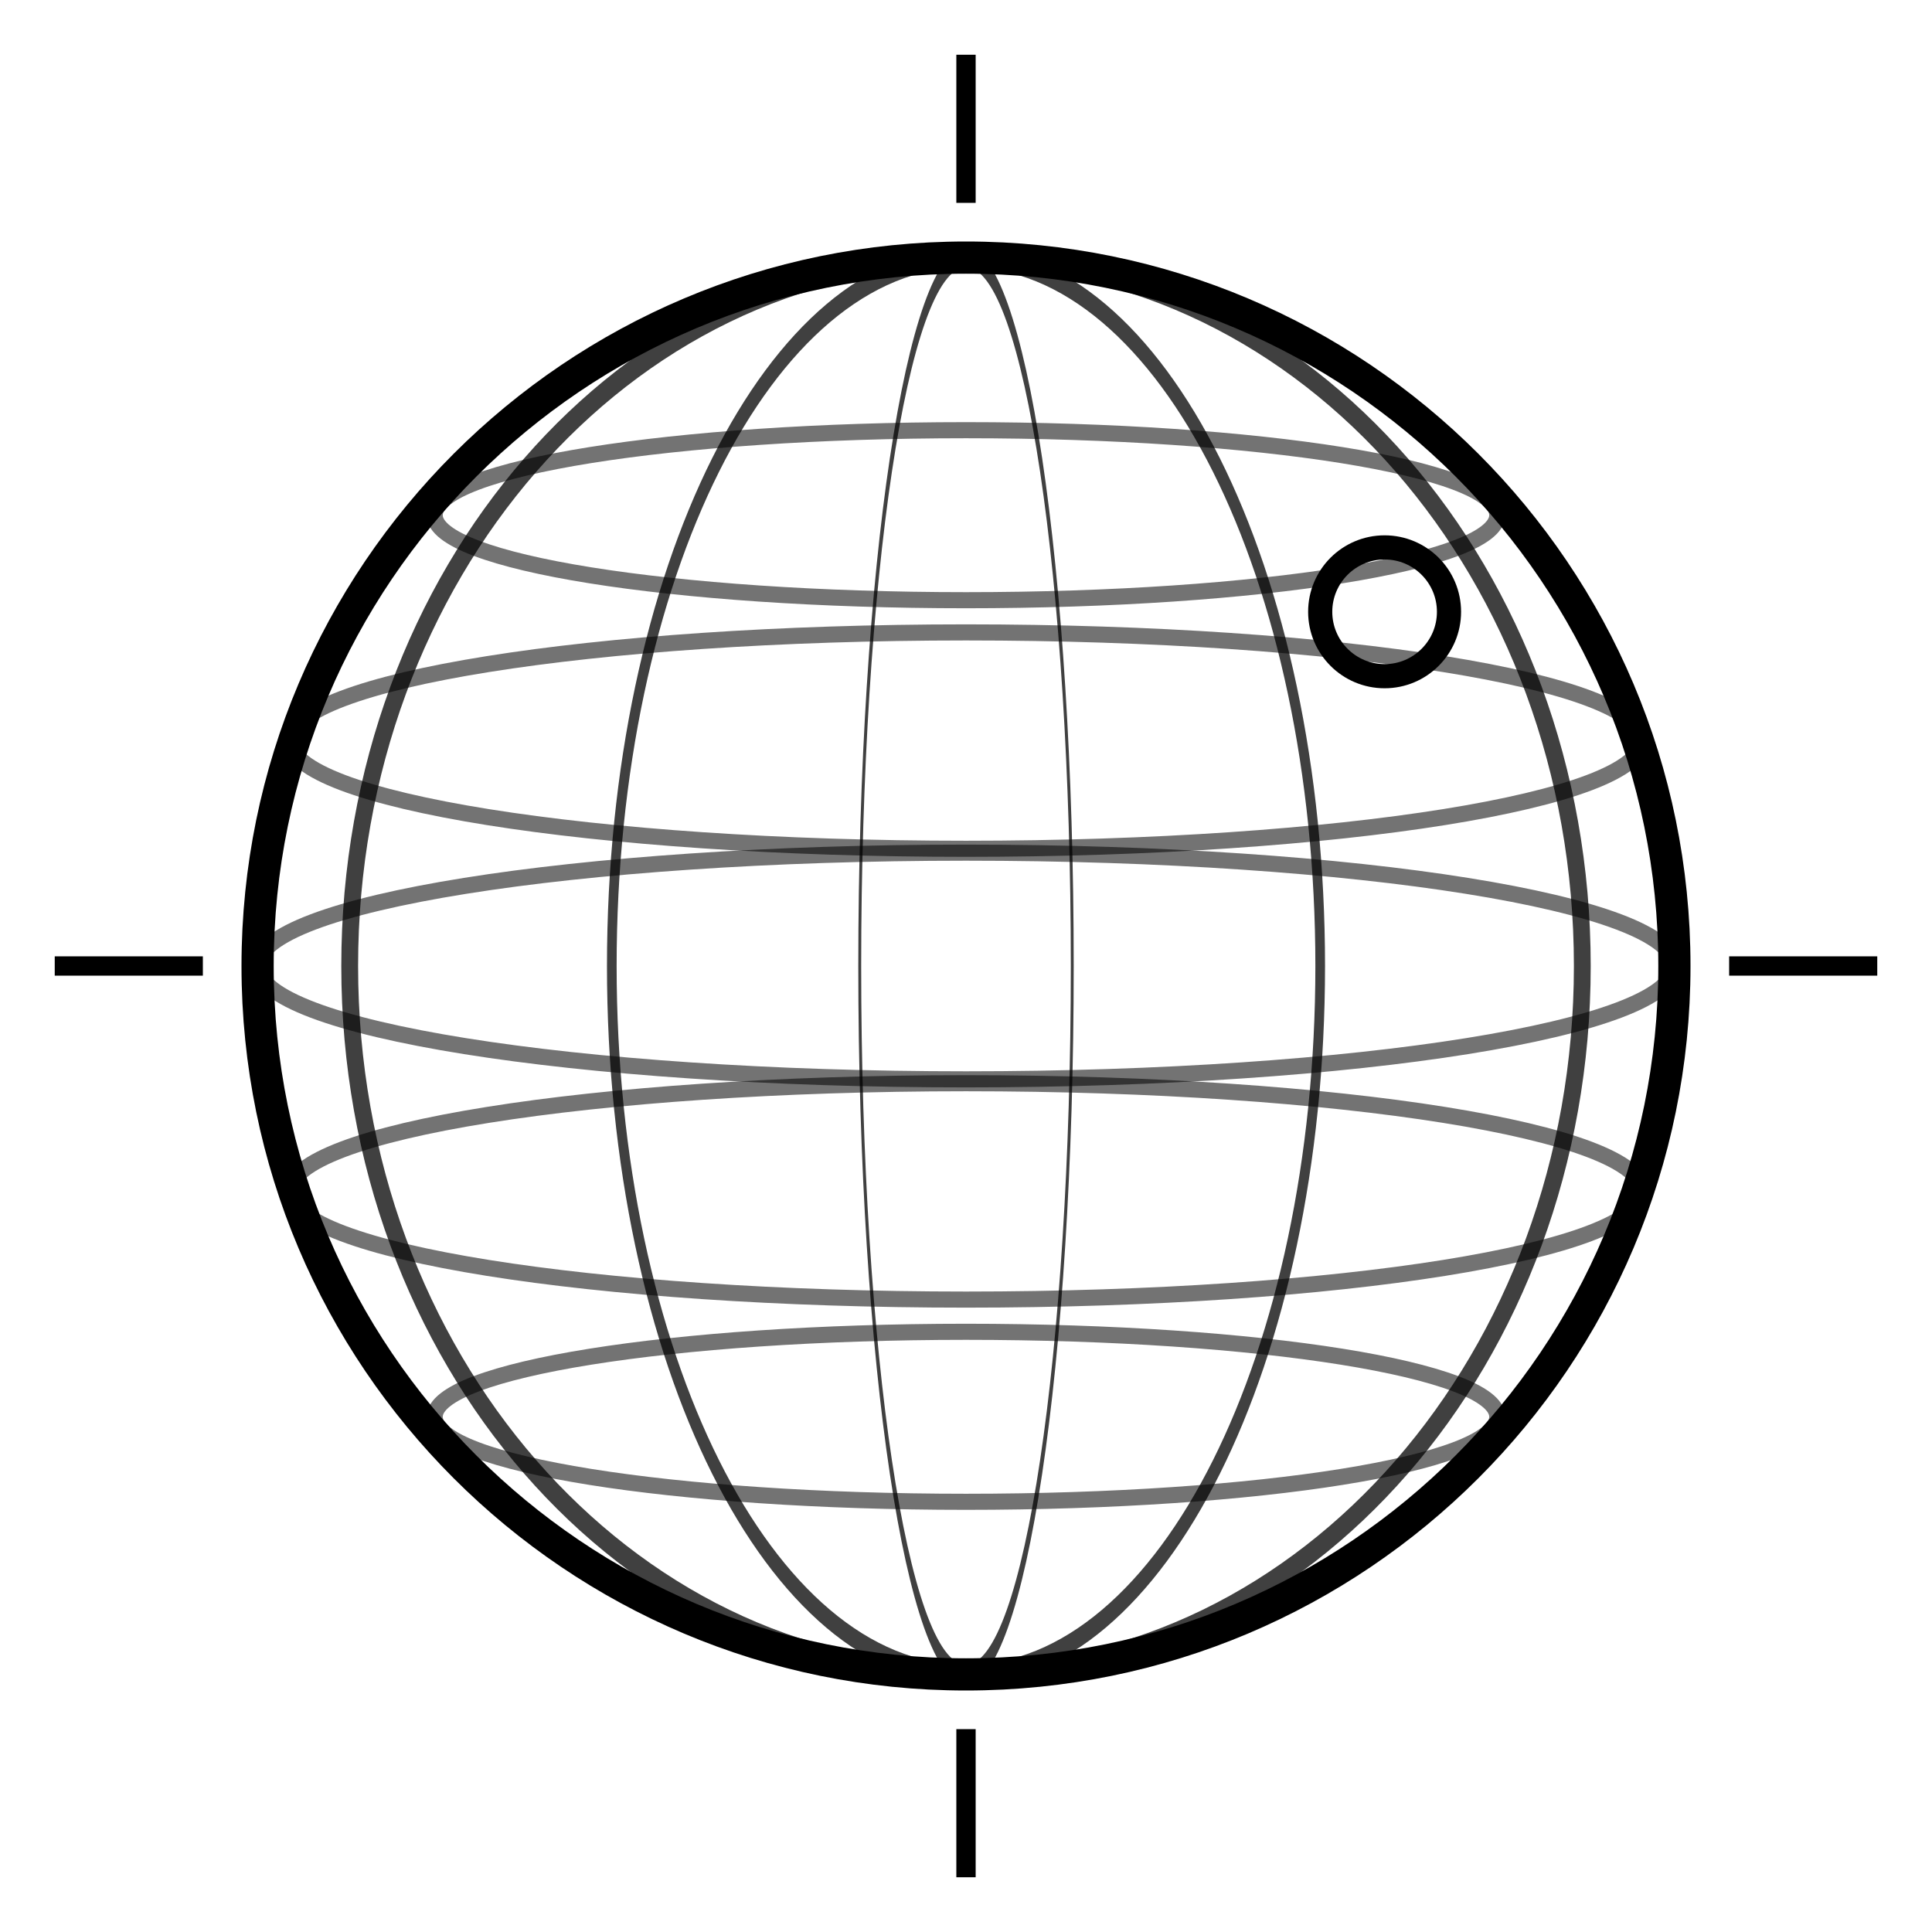
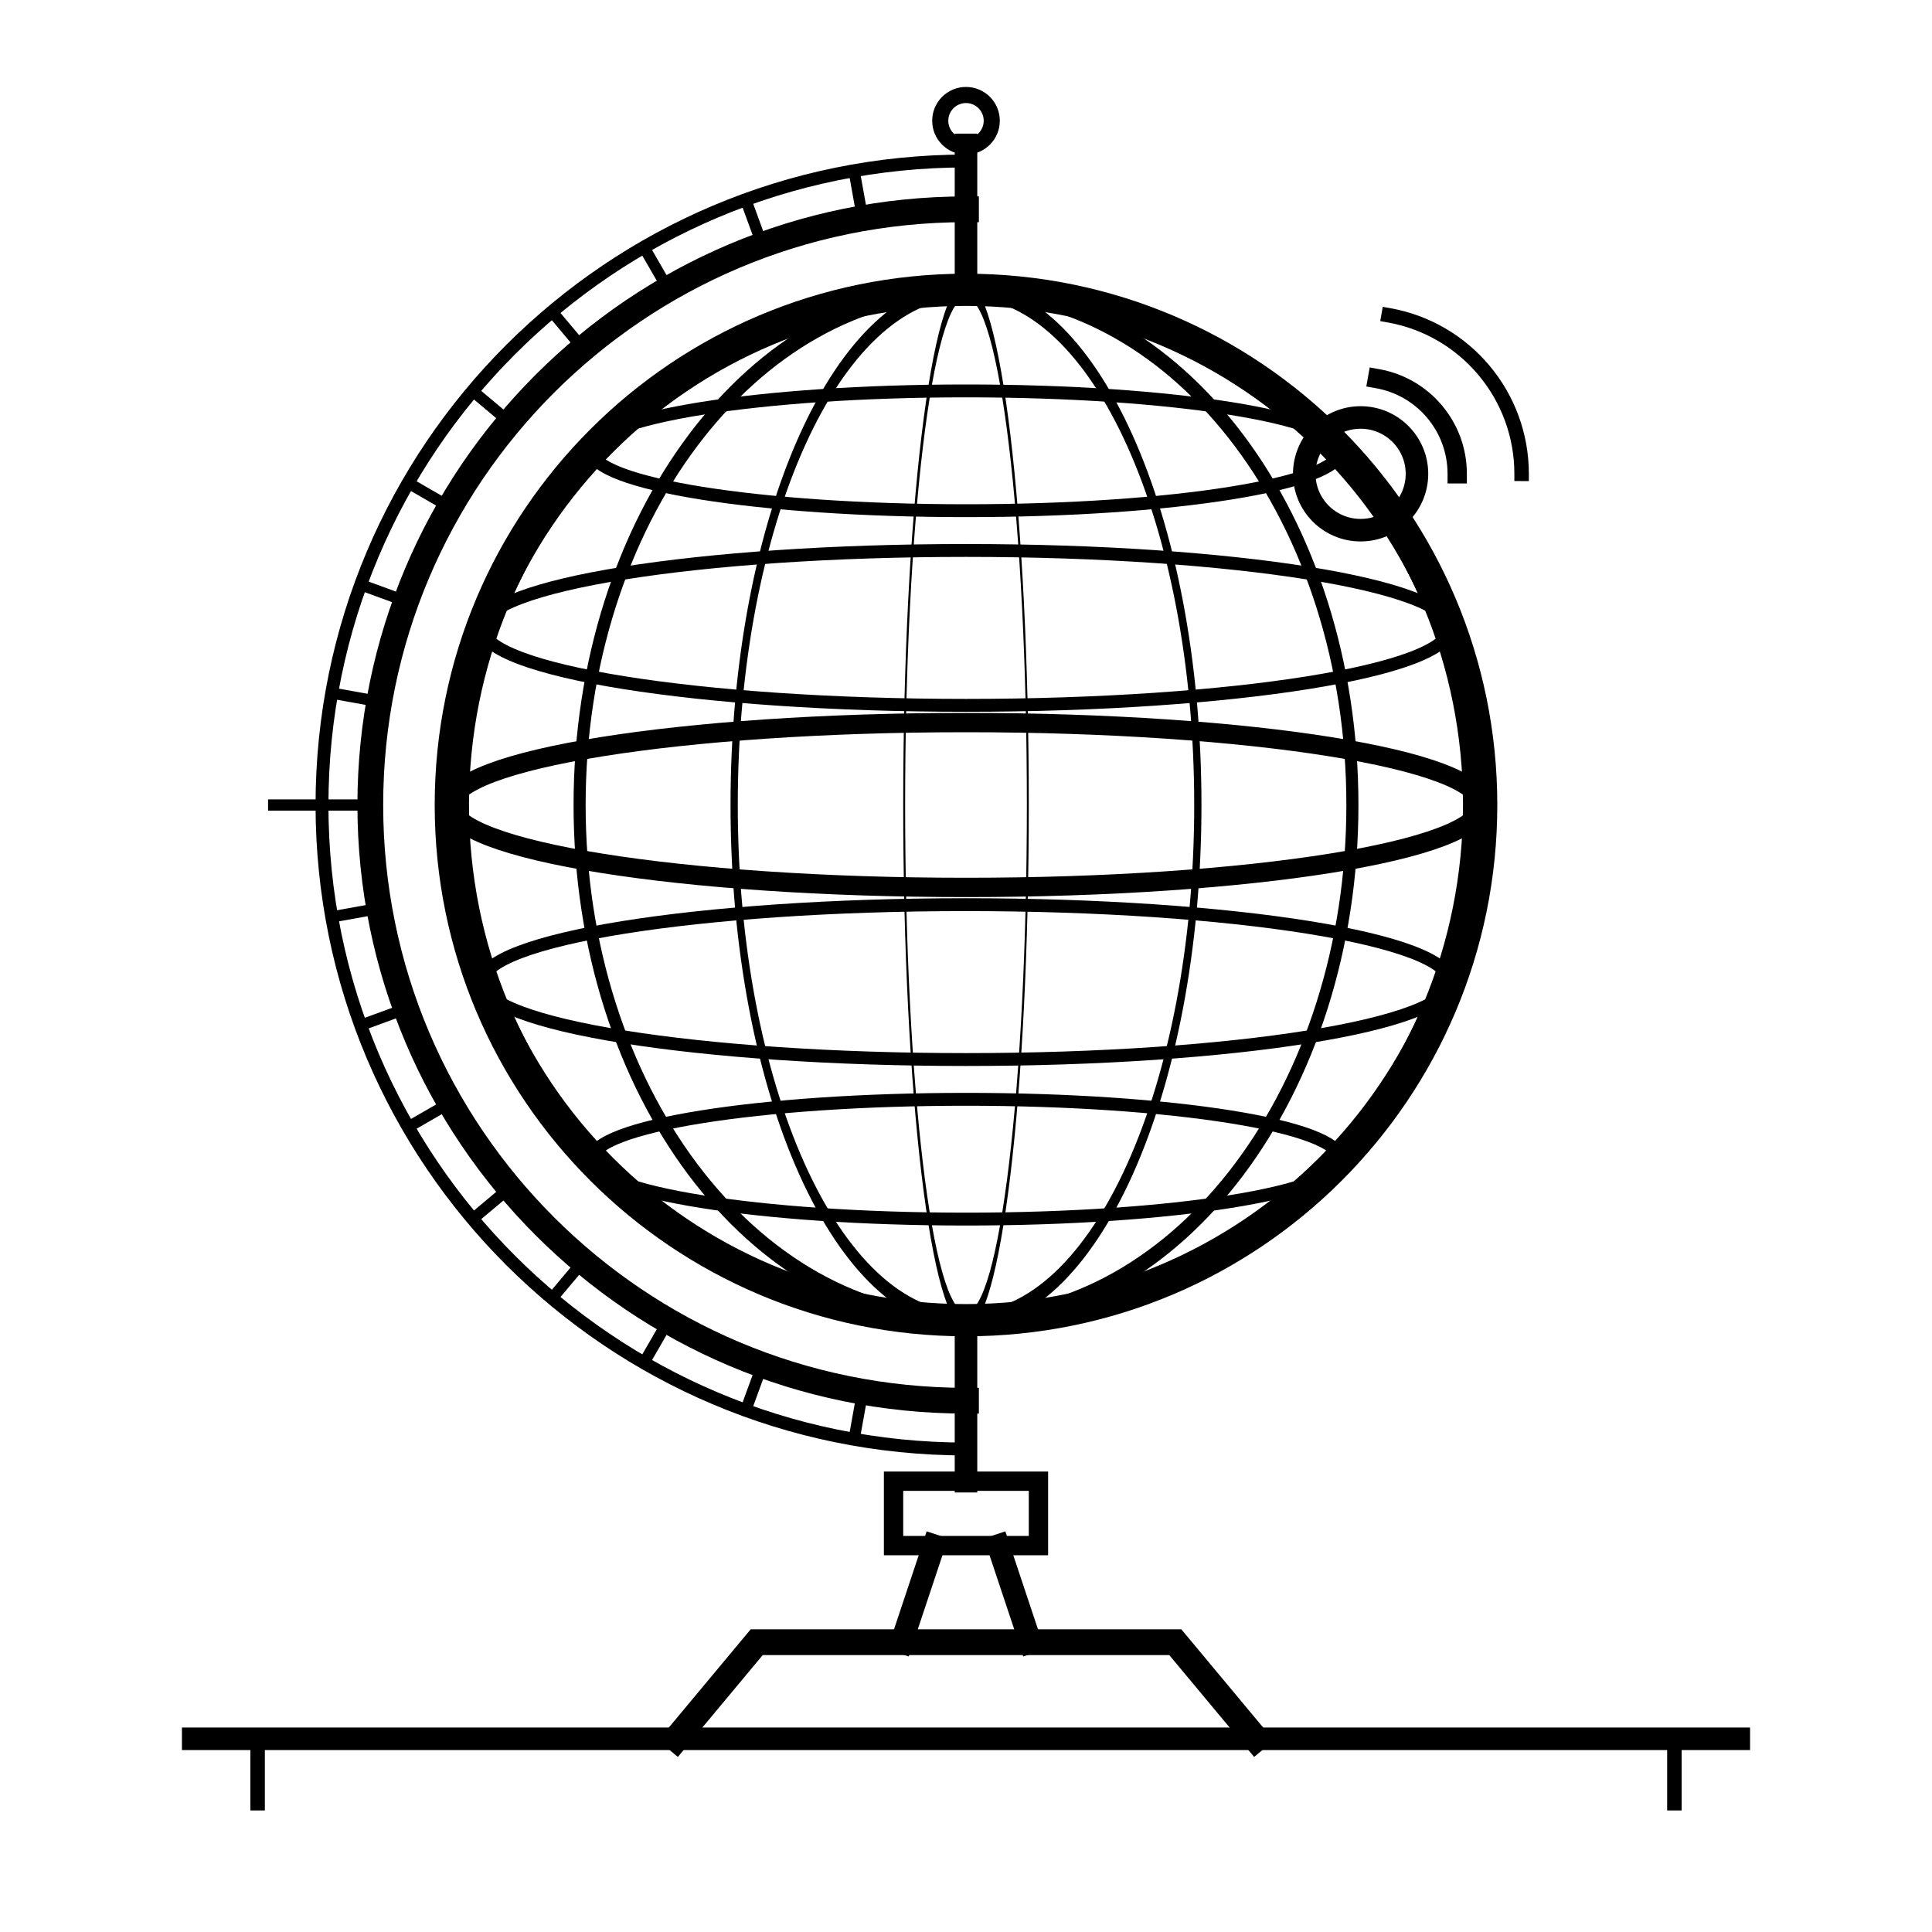
<svg xmlns="http://www.w3.org/2000/svg" viewBox="0 0 120 120" aria-hidden="true" focusable="false">
-   <g fill="none" stroke="currentColor" stroke-width="2" stroke-linecap="square">
-     <circle cx="60" cy="60" r="44" stroke-width="2" />
-     <ellipse cx="60" cy="32" rx="33" ry="5.28" stroke-width="1" opacity=".55" />
-     <ellipse cx="60" cy="46" rx="42" ry="6.72" stroke-width="1" opacity=".55" />
-     <ellipse cx="60" cy="60" rx="44" ry="7.04" stroke-width="1" opacity=".55" />
-     <ellipse cx="60" cy="74" rx="42" ry="6.72" stroke-width="1" opacity=".55" />
-     <ellipse cx="60" cy="88" rx="33" ry="5.28" stroke-width="1" opacity=".55" />
-     <ellipse class="mi-meridian mi-d0" cx="60" cy="60" rx="44" ry="44" transform="matrix(0.15 0 0 1 51 0)" stroke-width="1.2" opacity=".75" />
-     <ellipse class="mi-meridian mi-d1" cx="60" cy="60" rx="44" ry="44" transform="matrix(0.5 0 0 1 30 0)" stroke-width="1.2" opacity=".75" />
-     <ellipse class="mi-meridian mi-d2" cx="60" cy="60" rx="44" ry="44" transform="matrix(0.87 0 0 1 7.8 0)" stroke-width="1.2" opacity=".75" />
-     <ellipse class="mi-meridian mi-d3" cx="60" cy="60" rx="44" ry="44" transform="matrix(1 0 0 1 0 0)" stroke-width="1.2" opacity=".75" />
-     <circle class="hot mi-blink" cx="86" cy="38" r="4" stroke-width="1.5" />
-     <path d="M60 4v8M60 108v8M4 60h8M108 60h8" stroke-width="1.2" />
+   <g fill="none" stroke="currentColor" stroke-width="2" stroke-linecap="square" stroke-linejoin="miter">
+     <circle cx="60" cy="50" r="32" stroke-width="2" />
+     <ellipse cx="60" cy="28" rx="23.24" ry="3.72" stroke-width="0.8" />
+     <ellipse cx="60" cy="39" rx="30.05" ry="4.81" stroke-width="0.8" />
+     <ellipse cx="60" cy="50" rx="32" ry="5.12" stroke-width="1.2" />
+     <ellipse cx="60" cy="61" rx="30.05" ry="4.81" stroke-width="0.8" />
+     <ellipse cx="60" cy="72" rx="23.24" ry="3.72" stroke-width="0.8" />
+     <ellipse class="mi-meridian mi-d0" cx="60" cy="50" rx="32" ry="32" stroke-width="1" transform="matrix(0.12 0 0 1 52.8 0)" />
+     <ellipse class="mi-meridian mi-d1" cx="60" cy="50" rx="32" ry="32" stroke-width="1" transform="matrix(0.45 0 0 1 33 0)" />
+     <ellipse class="mi-meridian mi-d2" cx="60" cy="50" rx="32" ry="32" stroke-width="1" transform="matrix(0.75 0 0 1 15 0)" />
+     <ellipse class="mi-meridian mi-d3" cx="60" cy="50" rx="32" ry="32" stroke-width="1" transform="matrix(0.98 0 0 1 1.2 0)" />
+     <path d="M60 13A37 37 0 0 0 60 87" stroke-width="1.6" />
+     <path d="M60 10A40 40 0 0 0 60 90" stroke-width="0.8" />
+     <path d="M53.58 86.44L53.05 89.39 M47.35 84.77L46.32 87.59 M41.5 82.04L40 84.64 M36.22 78.34L34.29 80.64 M31.66 73.78L29.36 75.71 M27.96 68.5L25.36 70 M25.23 62.65L22.41 63.68 M23.56 56.42L20.61 56.95 M23 50L17 50 M23.56 43.58L20.61 43.05 M25.23 37.35L22.41 36.32 M27.96 31.5L25.36 30 M31.66 26.22L29.36 24.29 M36.22 21.66L34.29 19.36 M41.5 17.96L40 15.36 M47.35 15.23L46.32 12.41 M53.58 13.56L53.05 10.61" stroke-width="0.7" />
+     <path d="M60 9V18M60 82V92" stroke-width="1.4" />
+     <circle cx="60" cy="7.5" r="1.6" stroke-width="1" />
+     <rect x="55.5" y="92" width="9" height="4" stroke-width="1.2" />
+     <path d="M58 96L56 102M62 96L64 102" stroke-width="1.4" />
+     <path d="M42 108L47 102H73L78 108" stroke-width="1.6" />
+     <path d="M12 108H108" stroke-width="1.4" />
+     <path d="M16 108v4M104 108v4" stroke-width="0.9" />
+     <path class="mi-blink mi-d1" d="M85.56 23.52A6 6 0 0 1 90.51 29.43" stroke-width="1.2" />
+     <path class="mi-blink mi-d1" d="M86.25 19.58A10 10 0 0 1 94.51 29.43" stroke-width="0.9" />
+     <circle class="hot mi-blink" cx="84.51" cy="29.43" r="3.5" stroke-width="1.4" />
  </g>
</svg>
